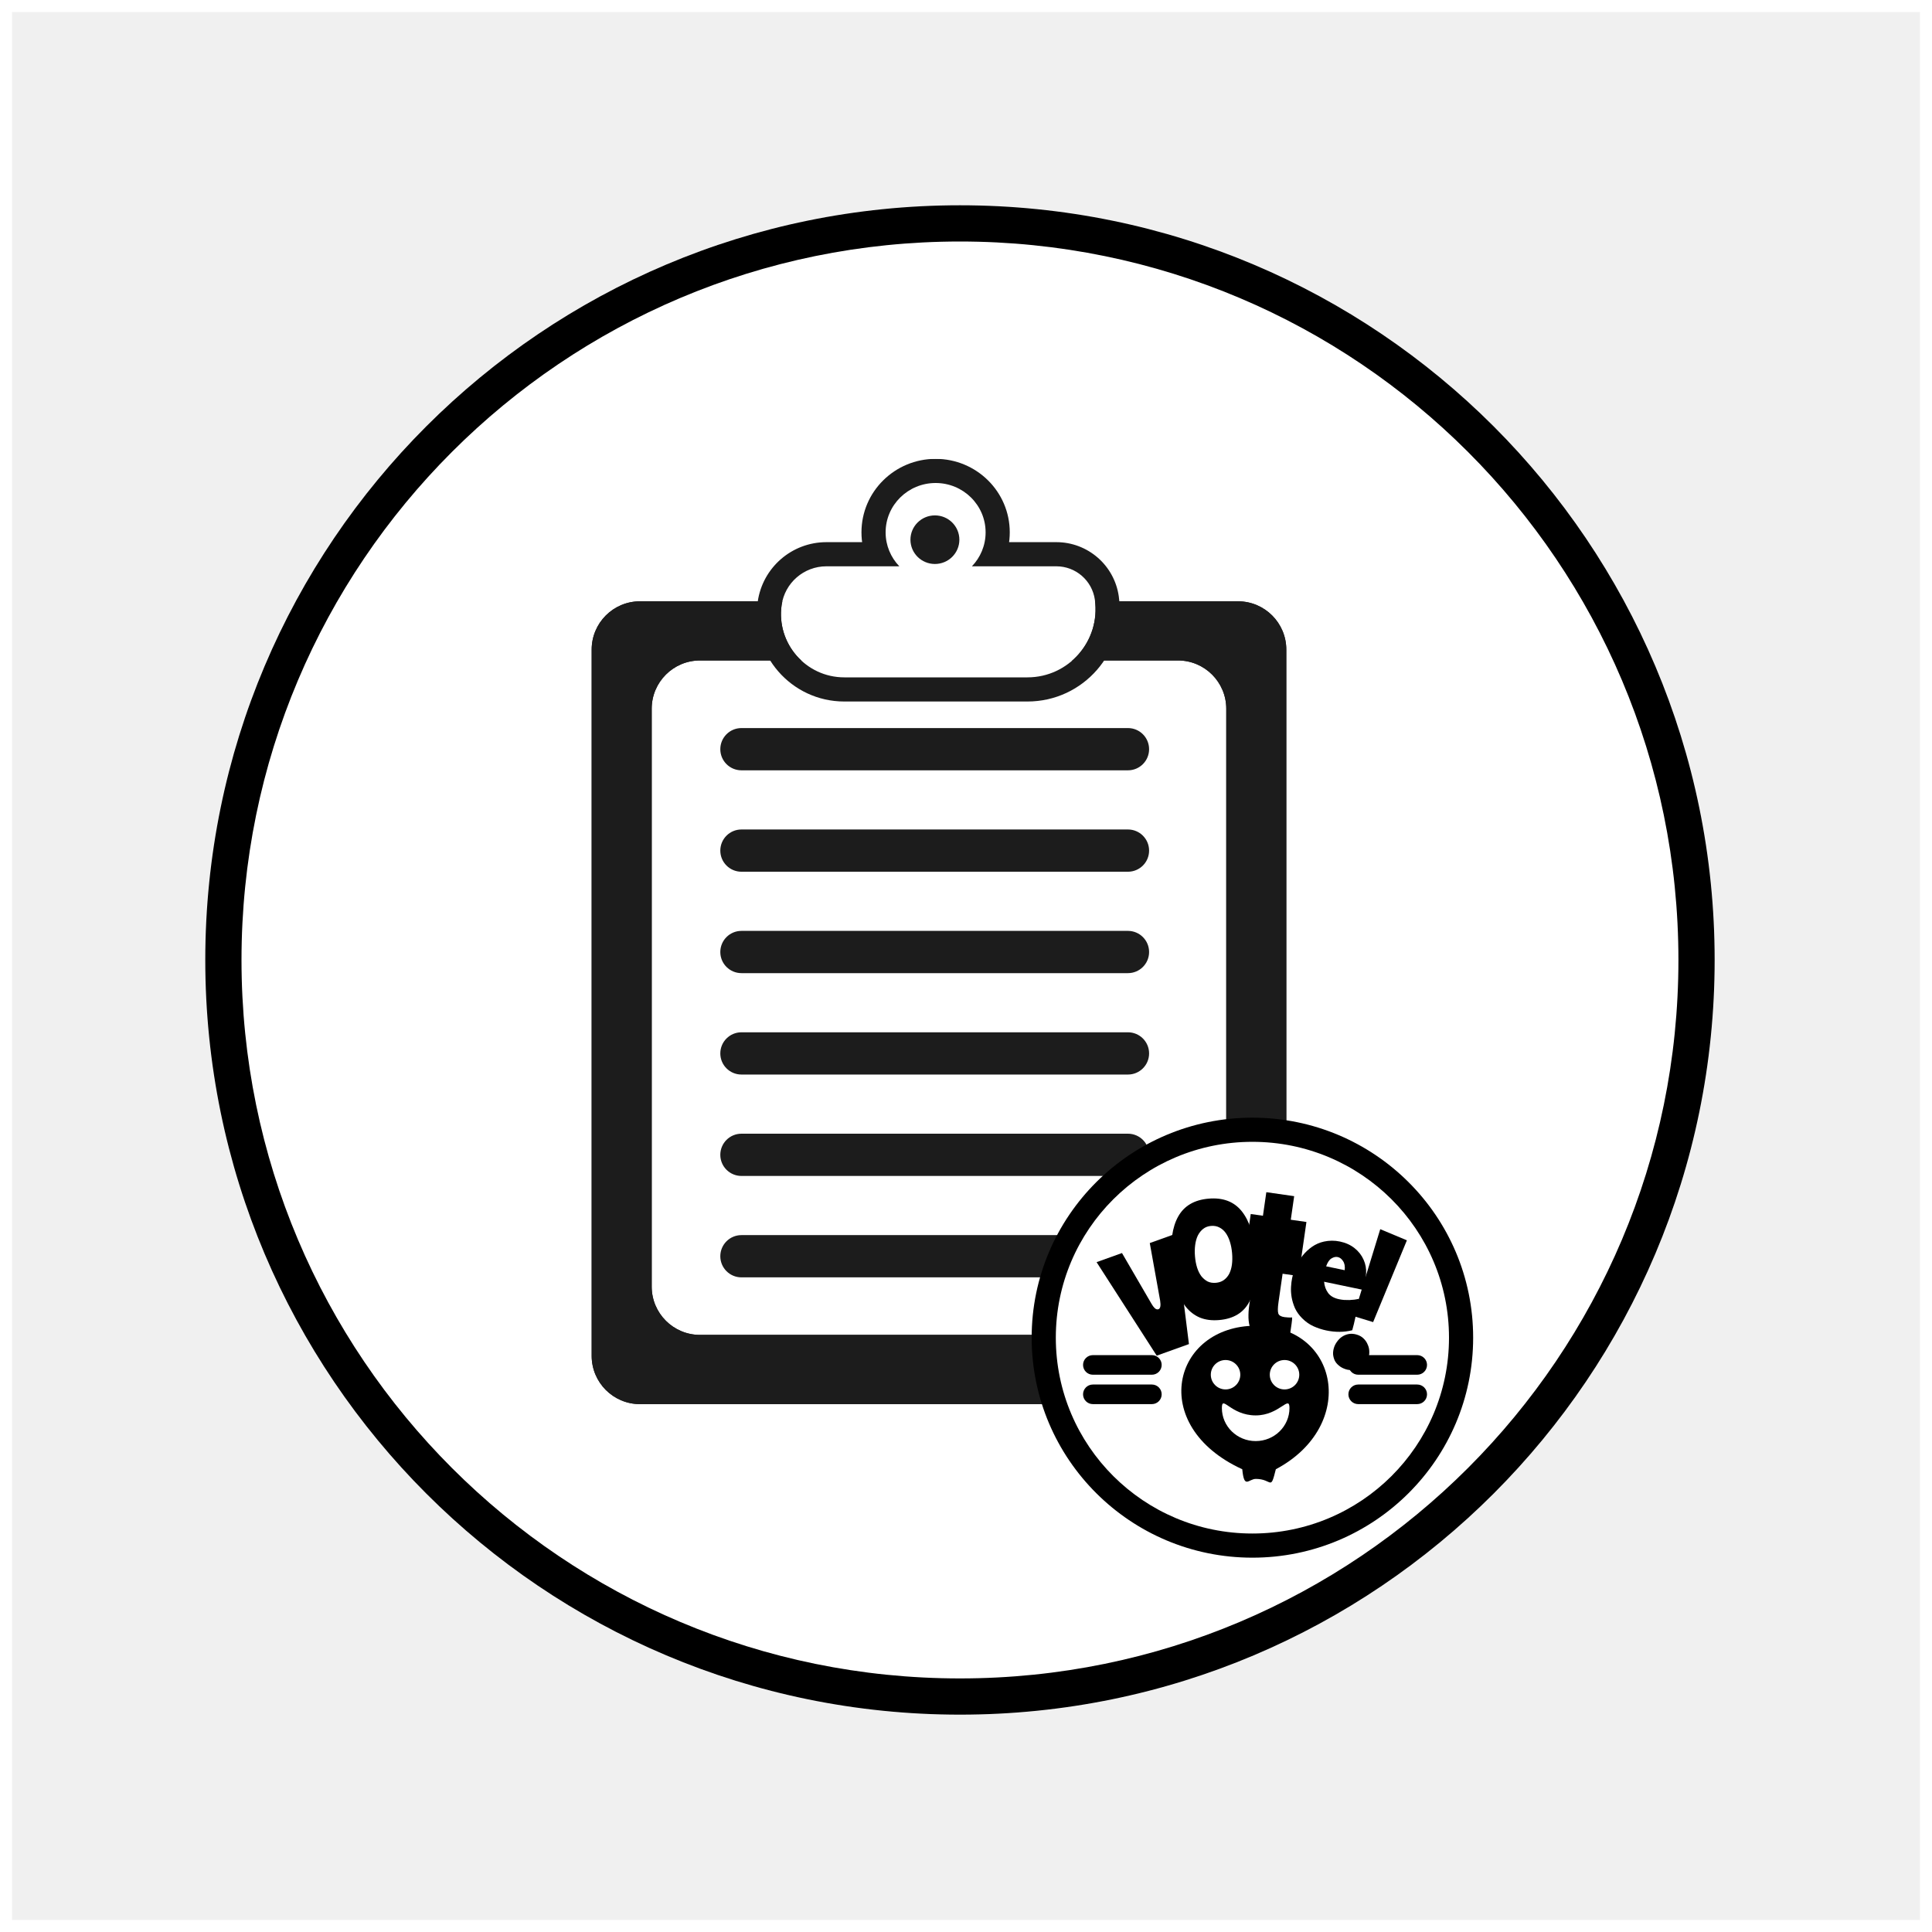
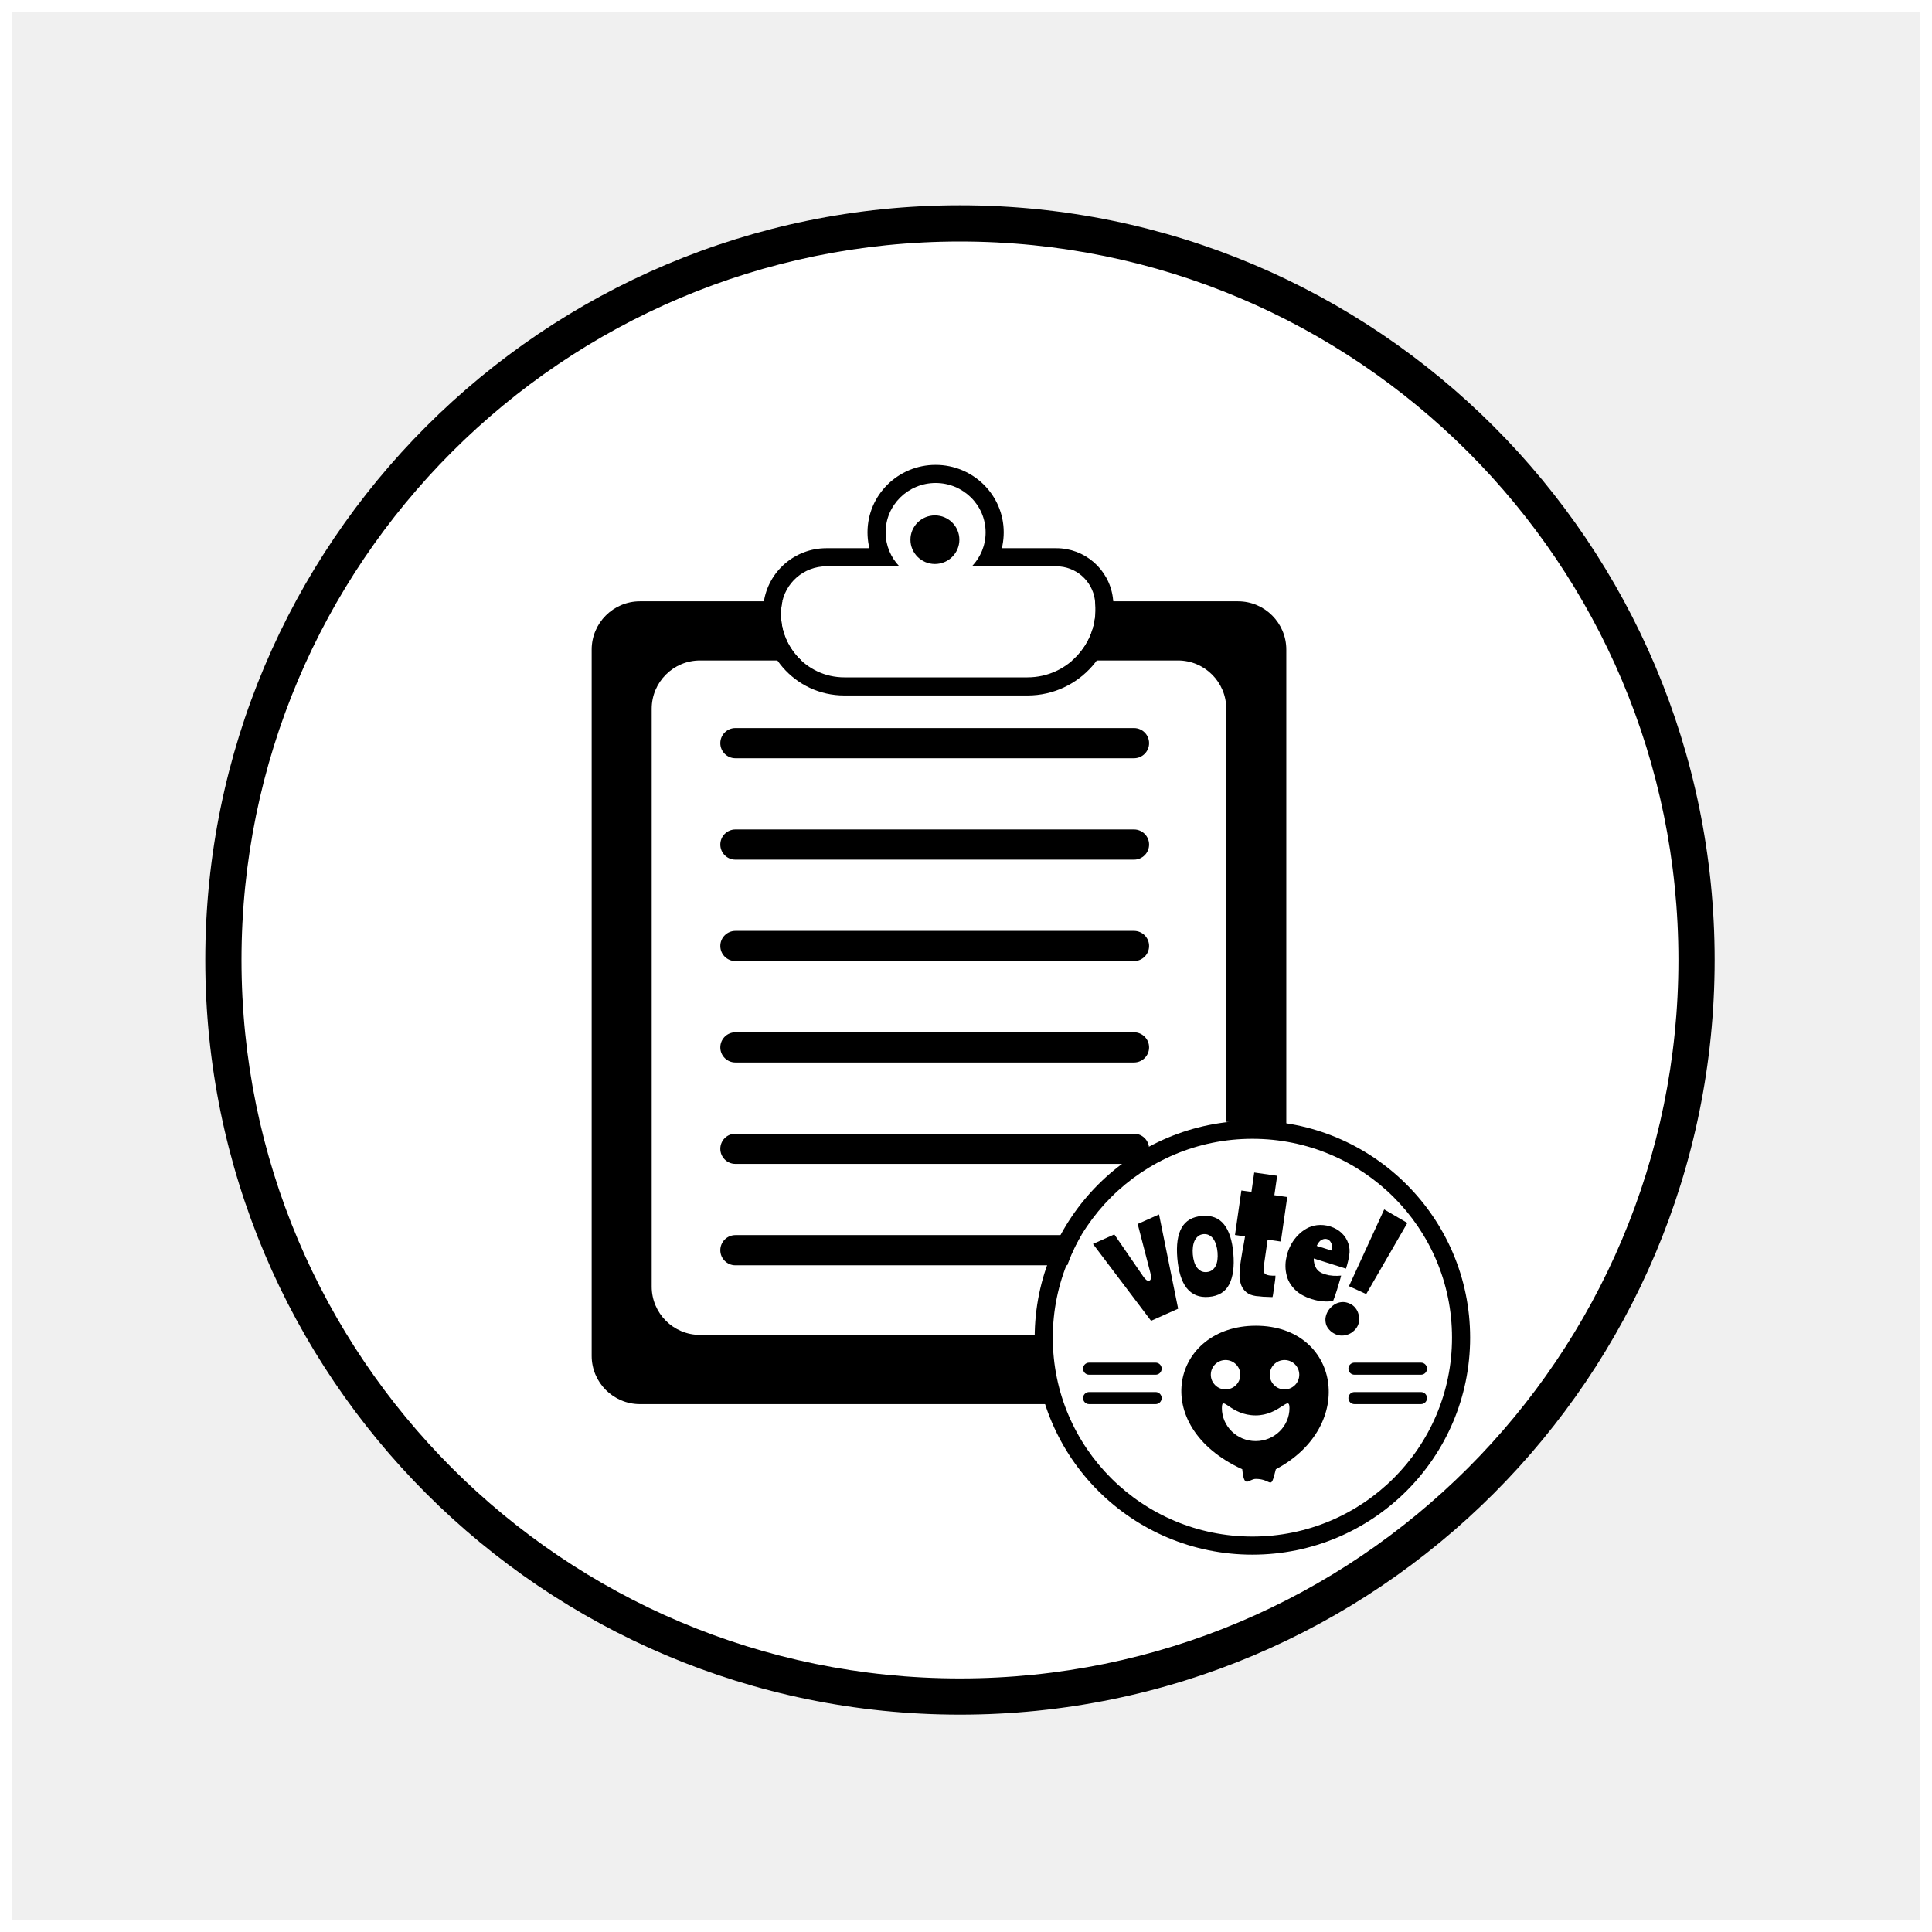
<svg xmlns="http://www.w3.org/2000/svg" xmlns:xlink="http://www.w3.org/1999/xlink" width="160" height="160" viewBox="0 0 160 160" version="1.1">
  <g id="Canvas" transform="translate(341 115)">
    <g id="organizing-icon-b">
      <g id="backing">
        <g id="Rectangle 4">
          <mask id="mask0_outline_ins">
            <use xlink:href="#path0_fill" fill="white" transform="translate(-341 -115)" />
          </mask>
          <g mask="url(#mask0_outline_ins)">
            <use xlink:href="#path1_stroke_2x" transform="translate(-341 -115)" fill="#FFFFFF" />
          </g>
        </g>
        <g id="Ellipse 6">
          <use xlink:href="#path2_fill" transform="translate(-324 -98)" fill="#FFFFFF" />
          <mask id="mask1_outline_ins">
            <use xlink:href="#path2_fill" fill="white" transform="translate(-324 -98)" />
          </mask>
          <g mask="url(#mask1_outline_ins)">
            <use xlink:href="#path3_stroke_2x" transform="translate(-324 -98)" />
          </g>
        </g>
      </g>
      <g id="clipboard">
        <g id="lines">
          <g id="Rectangle 5">
-             <use xlink:href="#path4_fill" transform="translate(-281.347 -54.7044)" fill="#1C1C1C" />
+             <use xlink:href="#path4_fill" transform="translate(-281.347 -54.7044)" />
          </g>
          <g id="Rectangle 5">
-             <use xlink:href="#path4_fill" transform="translate(-281.347 -46.3063)" fill="#1C1C1C" />
+             <use xlink:href="#path4_fill" transform="translate(-281.347 -46.3063)" />
          </g>
          <g id="Rectangle 5">
-             <use xlink:href="#path4_fill" transform="translate(-281.347 -37.9081)" fill="#1C1C1C" />
+             <use xlink:href="#path4_fill" transform="translate(-281.347 -37.9081)" />
          </g>
          <g id="Rectangle 5">
-             <use xlink:href="#path4_fill" transform="translate(-281.347 -29.5099)" fill="#1C1C1C" />
+             <use xlink:href="#path4_fill" transform="translate(-281.347 -29.5099)" />
          </g>
          <g id="Rectangle 5">
-             <use xlink:href="#path4_fill" transform="translate(-281.347 -21.1117)" fill="#1C1C1C" />
+             <use xlink:href="#path4_fill" transform="translate(-281.347 -21.1117)" />
          </g>
          <g id="Rectangle 5">
-             <use xlink:href="#path4_fill" transform="translate(-281.347 -12.7136)" fill="#1C1C1C" />
+             <use xlink:href="#path4_fill" transform="translate(-281.347 -12.7136)" />
          </g>
        </g>
        <g id="Subtract">
-           <use xlink:href="#path5_fill" transform="translate(-292 -65.2021)" fill="#1C1C1C" />
-           <mask id="mask2_outline_ins">
-             <use xlink:href="#path5_fill" fill="white" transform="translate(-292 -65.2021)" />
-           </mask>
-           <g mask="url(#mask2_outline_ins)">
-             <use xlink:href="#path6_stroke_2x" transform="translate(-292 -65.2021)" fill="#1C1C1C" />
-           </g>
+           <use xlink:href="#path5_fill" transform="translate(-292 -65.2021)" />
        </g>
        <g id="Ellipse 2">
-           <use xlink:href="#path7_fill" transform="translate(-253.67 -20.1885)" fill="#FFFFFF" />
+           <use xlink:href="#path6_fill" transform="translate(-253.67 -20.1885)" fill="#FFFFFF" />
        </g>
        <g id="clip">
          <g id="Union">
-             <use xlink:href="#path8_fill" transform="translate(-276.323 -75)" fill="#FFFFFF" />
-             <mask id="mask3_outline_out">
-               <rect id="mask3_outline_inv" fill="white" x="-3" y="-2" width="32" height="21" transform="translate(-276.323 -75)" />
-               <use xlink:href="#path8_fill" fill="black" transform="translate(-276.323 -75)" />
+             <use xlink:href="#path7_fill" transform="translate(-276.323 -75)" fill="#FFFFFF" />
+             <mask id="mask2_outline_out">
+               <rect id="mask2_outline_inv" fill="white" x="-2" y="-2" width="30" height="20" transform="translate(-276.323 -75)" />
+               <use xlink:href="#path7_fill" fill="black" transform="translate(-276.323 -75)" />
            </mask>
-             <g mask="url(#mask3_outline_out)">
-               <use xlink:href="#path9_stroke_2x" transform="translate(-276.323 -75)" fill="#1C1C1C" />
+             <g mask="url(#mask2_outline_out)">
+               <use xlink:href="#path8_stroke_2x" transform="translate(-276.323 -75)" />
            </g>
          </g>
          <g id="Ellipse">
-             <use xlink:href="#path10_fill" transform="translate(-265.601 -72.3173)" fill="#1C1C1C" />
+             <use xlink:href="#path9_fill" transform="translate(-265.601 -72.3173)" />
          </g>
        </g>
      </g>
      <g id="button">
        <g id="head">
          <g id="Ellipse 3">
-             <use xlink:href="#path11_fill" transform="translate(-243.167 -5.20883)" />
+             <use xlink:href="#path10_fill" transform="translate(-243.167 -5.20883)" />
          </g>
          <g id="Ellipse 5">
-             <use xlink:href="#path12_fill" transform="translate(-240.726 -2.36849)" fill="#FFFFFF" />
+             <use xlink:href="#path11_fill" transform="translate(-240.726 -2.36849)" fill="#FFFFFF" />
          </g>
          <g id="Ellipse 5">
-             <use xlink:href="#path13_fill" transform="translate(-235.842 -2.36849)" fill="#FFFFFF" />
+             <use xlink:href="#path11_fill" transform="translate(-235.842 -2.36849)" fill="#FFFFFF" />
          </g>
          <g id="Ellipse 4">
-             <use xlink:href="#path14_fill" transform="translate(-239.809 1.22427)" fill="#FFFFFF" />
+             <use xlink:href="#path12_fill" transform="translate(-239.809 1.22427)" fill="#FFFFFF" />
          </g>
        </g>
        <g id="Ellipse 2">
-           <use xlink:href="#path15_stroke" transform="translate(-254.562 -21.4393)" />
+           <use xlink:href="#path13_stroke" transform="translate(-254.562 -21.4393)" />
        </g>
        <g id="Group">
          <g id="Rectangle 5">
-             <use xlink:href="#path16_fill" transform="matrix(1 0 0 -1 -251.306 -1.1512)" />
+             <use xlink:href="#path14_fill" transform="matrix(1 0 0 -1 -251.306 -1.1512)" />
          </g>
          <g id="Rectangle 5">
-             <use xlink:href="#path16_fill" transform="matrix(1 0 0 -1 -251.306 1.28337)" />
+             <use xlink:href="#path14_fill" transform="matrix(1 0 0 -1 -251.306 1.28338)" />
          </g>
        </g>
        <g id="Group">
          <g id="Rectangle 5">
-             <use xlink:href="#path16_fill" transform="matrix(1 0 0 -1 -229.331 -1.1512)" />
+             <use xlink:href="#path14_fill" transform="matrix(1 0 0 -1 -229.331 -1.1512)" />
          </g>
          <g id="Rectangle 5">
-             <use xlink:href="#path16_fill" transform="matrix(1 0 0 -1 -229.331 1.28337)" />
+             <use xlink:href="#path14_fill" transform="matrix(1 0 0 -1 -229.331 1.28338)" />
          </g>
        </g>
        <g id="Group">
          <g id="e">
-             <use xlink:href="#path17_fill" transform="matrix(0.978911 0.204289 -0.205425 0.978673 -232.153 -18.4395)" />
+             <use xlink:href="#path15_fill" transform="matrix(0.953827 0.300356 -0.301463 0.953478 -232.33 -18)" />
          </g>
          <g id="v">
-             <use xlink:href="#path18_fill" transform="matrix(0.941217 -0.337802 0.339538 0.940592 -252.53 -17.1013)" />
+             <use xlink:href="#path16_fill" transform="matrix(0.913011 -0.407936 0.409619 0.912257 -253 -17.6767)" />
          </g>
          <g id="O">
-             <use xlink:href="#path19_fill" transform="matrix(0.996433 -0.0843822 0.0848686 0.996392 -244.795 -18.4554)" />
+             <use xlink:href="#path17_fill" transform="matrix(0.996433 -0.0843822 0.0848686 0.996392 -244 -15.4506)" />
          </g>
          <g id="t">
-             <use xlink:href="#path20_fill" transform="matrix(0.989923 0.141605 -0.14241 0.989808 -236.555 -22.2509)" />
+             <use xlink:href="#path18_fill" transform="matrix(0.989923 0.141605 -0.14241 0.989808 -237.457 -23)" />
          </g>
          <g id="!">
-             <use xlink:href="#path21_fill" transform="matrix(0.956441 0.291927 -0.293476 0.955966 -226.671 -16.5702)" />
+             <use xlink:href="#path19_fill" transform="matrix(0.90943 0.415856 -0.417329 0.908755 -225.902 -18)" />
          </g>
        </g>
      </g>
    </g>
  </g>
  <defs>
    <path id="path0_fill" d="M 0 0L 160 0L 160 160L 0 160L 0 0Z" />
    <path id="path1_stroke_2x" d="M 0 0L 0 -1L -1 -1L -1 0L 0 0ZM 160 0L 161 0L 161 -1L 160 -1L 160 0ZM 160 160L 160 161L 161 161L 161 160L 160 160ZM 0 160L -1 160L -1 161L 0 161L 0 160ZM 0 1L 160 1L 160 -1L 0 -1L 0 1ZM 159 0L 159 160L 161 160L 161 0L 159 0ZM 160 159L 0 159L 0 161L 160 161L 160 159ZM 1 160L 1 0L -1 0L -1 160L 1 160Z" />
    <path id="path2_fill" d="M 125 62.5C 125 97.018 97.018 125 62.5 125C 27.982 125 0 97.018 0 62.5C 0 27.982 27.982 0 62.5 0C 97.018 0 125 27.982 125 62.5Z" />
    <path id="path3_stroke_2x" d="M 122 62.5C 122 95.361 95.361 122 62.5 122L 62.5 128C 98.675 128 128 98.675 128 62.5L 122 62.5ZM 62.5 122C 29.639 122 3 95.361 3 62.5L -3 62.5C -3 98.675 26.325 128 62.5 128L 62.5 122ZM 3 62.5C 3 29.639 29.639 3 62.5 3L 62.5 -3C 26.325 -3 -3 26.325 -3 62.5L 3 62.5ZM 62.5 3C 95.361 3 122 29.639 122 62.5L 128 62.5C 128 26.325 98.675 -3 62.5 -3L 62.5 3Z" />
-     <path id="path4_fill" d="M 0 1.75C 0 0.783 0.783 0 1.75 0L 33.76 0C 34.726 0 35.51 0.783 35.51 1.75L 35.51 1.75C 35.51 2.716 34.726 3.499 33.76 3.499L 1.75 3.499C 0.783 3.499 0 2.716 0 1.75L 0 1.75Z" />
+     <path id="path4_fill" d="M 0 1.25C 0 0.56 0.56 0 1.25 0L 34.26 0C 34.95 0 35.51 0.56 35.51 1.25L 35.51 1.25C 35.51 1.94 34.95 2.5 34.26 2.5L 1.25 2.5C 0.56 2.5 0 1.94 0 1.25L 0 1.25Z" />
    <path id="path5_fill" fill-rule="evenodd" d="M 0 4C 0 1.791 1.791 0 4 0L 53.526 0C 55.735 0 57.526 1.791 57.526 4L 57.526 44.242C 55.982 43.602 54.308 43.208 52.554 43.109L 52.554 8.899C 52.554 6.69 50.763 4.899 48.554 4.899L 8.971 4.899C 6.762 4.899 4.971 6.69 4.971 8.899L 4.971 56.753C 4.971 58.962 6.762 60.753 8.971 60.753L 36.871 60.753C 37.281 62.855 38.141 64.8 39.349 66.486L 4 66.486C 1.791 66.486 0 64.695 0 62.486L 0 4Z" />
-     <path id="path6_stroke_2x" d="M 57.526 44.242L 55.993 47.937L 61.526 50.23L 61.526 44.242L 57.526 44.242ZM 52.554 43.109L 48.554 43.109L 48.554 46.89L 52.329 47.102L 52.554 43.109ZM 36.871 60.753L 40.797 59.987L 40.166 56.753L 36.871 56.753L 36.871 60.753ZM 39.349 66.486L 39.349 70.486L 47.136 70.486L 42.601 64.156L 39.349 66.486ZM 4 -4C -0.418 -4 -4 -0.418 -4 4L 4 4L 4 -4ZM 53.526 -4L 4 -4L 4 4L 53.526 4L 53.526 -4ZM 61.526 4C 61.526 -0.418 57.944 -4 53.526 -4L 53.526 4L 61.526 4ZM 61.526 44.242L 61.526 4L 53.526 4L 53.526 44.242L 61.526 44.242ZM 52.329 47.102C 53.735 47.166 54.754 47.409 55.993 47.937L 59.058 40.547C 57.211 39.795 54.882 39.249 52.779 39.115L 52.329 47.102ZM 56.554 43.109L 56.554 8.899L 48.554 8.899L 48.554 43.109L 56.554 43.109ZM 56.554 8.899C 56.554 4.481 52.972 0.899 48.554 0.899L 48.554 8.899L 56.554 8.899ZM 48.554 0.899L 8.971 0.899L 8.971 8.899L 48.554 8.899L 48.554 0.899ZM 8.971 0.899C 4.553 0.899 0.971 4.481 0.971 8.899L 8.971 8.899L 8.971 0.899ZM 0.971 8.899L 0.971 56.753L 8.971 56.753L 8.971 8.899L 0.971 8.899ZM 0.971 56.753C 0.971 61.171 4.553 64.753 8.971 64.753L 8.971 56.753L 0.971 56.753ZM 8.971 64.753L 36.871 64.753L 36.871 56.753L 8.971 56.753L 8.971 64.753ZM 42.601 64.156C 41.614 62.815 41.097 61.656 40.797 59.987L 32.945 61.519C 33.465 64.055 34.668 66.784 36.097 68.815L 42.601 64.156ZM 4 70.486L 39.349 70.486L 39.349 62.486L 4 62.486L 4 70.486ZM -4 62.486C -4 66.904 -0.418 70.486 4 70.486L 4 62.486L -4 62.486ZM -4 4L -4 62.486L 4 62.486L 4 4L -4 4Z" />
-     <path id="path7_fill" d="M 20.823 13.647C 20.823 21.848 20.629 22.745 12.301 22.745C 1.957 22.283 -0.892 25.529 0.228 14.85C 0.228 6.649 6.979 0 15.307 0C 23.635 0 20.823 5.446 20.823 13.647Z" />
-     <path id="path8_fill" fill-rule="evenodd" d="M 15.813 6.899C 16.516 6.166 16.947 5.177 16.947 4.088C 16.947 1.83 15.093 0 12.806 0C 10.52 0 8.666 1.83 8.666 4.088C 8.666 5.177 9.097 6.166 9.8 6.899L 3.761 6.899C 1.894 6.899 0.312 8.273 0.052 10.122C -0.392 13.278 2.058 16.096 5.245 16.096L 20.412 16.096C 23.839 16.096 26.473 13.065 25.996 9.672C 25.772 8.081 24.411 6.899 22.805 6.899L 15.813 6.899Z" />
-     <path id="path9_stroke_2x" d="M 15.813 6.899L 14.37 5.514L 11.123 8.899L 15.813 8.899L 15.813 6.899ZM 9.8 6.899L 9.8 8.899L 14.489 8.899L 11.243 5.514L 9.8 6.899ZM 0.052 10.122L 2.033 10.401L 2.033 10.401L 0.052 10.122ZM 25.996 9.672L 24.015 9.951L 24.015 9.951L 25.996 9.672ZM 14.947 4.088C 14.947 4.637 14.732 5.136 14.37 5.514L 17.256 8.283C 18.299 7.195 18.947 5.716 18.947 4.088L 14.947 4.088ZM 12.806 2C 14.012 2 14.947 2.959 14.947 4.088L 18.947 4.088C 18.947 0.702 16.174 -2 12.806 -2L 12.806 2ZM 10.666 4.088C 10.666 2.959 11.6 2 12.806 2L 12.806 -2C 9.439 -2 6.666 0.702 6.666 4.088L 10.666 4.088ZM 11.243 5.514C 10.881 5.136 10.666 4.637 10.666 4.088L 6.666 4.088C 6.666 5.716 7.313 7.195 8.356 8.283L 11.243 5.514ZM 3.761 8.899L 9.8 8.899L 9.8 4.899L 3.761 4.899L 3.761 8.899ZM 2.033 10.401C 2.154 9.539 2.891 8.899 3.761 8.899L 3.761 4.899C 0.897 4.899 -1.529 7.008 -1.928 9.844L 2.033 10.401ZM 5.245 14.097C 3.274 14.097 1.758 12.353 2.033 10.401L -1.928 9.844C -2.542 14.203 0.843 18.096 5.245 18.096L 5.245 14.097ZM 20.412 14.097L 5.245 14.097L 5.245 18.096L 20.412 18.096L 20.412 14.097ZM 24.015 9.951C 24.323 12.14 22.623 14.097 20.412 14.097L 20.412 18.096C 25.054 18.096 28.623 13.99 27.977 9.393L 24.015 9.951ZM 22.805 8.899C 23.414 8.899 23.931 9.347 24.015 9.951L 27.977 9.393C 27.614 6.816 25.408 4.899 22.805 4.899L 22.805 8.899ZM 15.813 8.899L 22.805 8.899L 22.805 4.899L 15.813 4.899L 15.813 8.899Z" />
-     <path id="path10_fill" d="M 4.052 2.012C 4.052 3.123 3.145 4.024 2.026 4.024C 0.907 4.024 0 3.123 0 2.012C 0 0.901 0.907 0 2.026 0C 3.145 0 4.052 0.901 4.052 2.012Z" />
-     <path id="path11_fill" d="M 7.827 11.885C 7.361 13.742 7.54 12.685 6.173 12.685C 5.565 12.685 5.206 13.566 5.046 11.885C -2.833 8.274 -0.733 0 6.173 0C 13.079 0 14.624 8.274 7.827 11.885Z" />
-     <path id="path12_fill" d="M 2.442 1.217C 2.442 1.89 1.895 2.435 1.221 2.435C 0.547 2.435 0 1.89 0 1.217C 0 0.545 0.547 0 1.221 0C 1.895 0 2.442 0.545 2.442 1.217Z" />
-     <path id="path13_fill" d="M 2.442 1.217C 2.442 1.89 1.895 2.435 1.221 2.435C 0.547 2.435 0 1.89 0 1.217C 0 0.545 0.547 0 1.221 0C 1.895 0 2.442 0.545 2.442 1.217Z" />
-     <path id="path14_fill" d="M 5.598 0.385C 5.598 1.895 4.345 3.12 2.799 3.12C 1.253 3.12 0 1.895 0 0.385C 0 -0.752 0.711 0.993 2.799 0.993C 4.78 0.993 5.598 -0.752 5.598 0.385Z" />
-     <path id="path15_stroke" d="M 33.562 17.22C 33.562 26.174 26.276 33.439 17.281 33.439L 17.281 35.439C 27.374 35.439 35.562 27.285 35.562 17.22L 33.562 17.22ZM 17.281 33.439C 8.286 33.439 1 26.174 1 17.22L -1 17.22C -1 27.285 7.188 35.439 17.281 35.439L 17.281 33.439ZM 1 17.22C 1 8.265 8.286 1 17.281 1L 17.281 -1C 7.188 -1 -1 7.154 -1 17.22L 1 17.22ZM 17.281 1C 26.276 1 33.562 8.265 33.562 17.22L 35.562 17.22C 35.562 7.154 27.374 -1 17.281 -1L 17.281 1Z" />
-     <path id="path16_fill" d="M 0 0.812C 0 0.363 0.363 0 0.812 0L 5.699 0C 6.148 0 6.511 0.363 6.511 0.812L 6.511 0.812C 6.511 1.26 6.148 1.623 5.699 1.623L 0.812 1.623C 0.363 1.623 0 1.26 0 0.812L 0 0.812Z" />
-     <path id="path17_fill" d="M 2.76 9.22C 2.864 9.564 3.036 9.844 3.276 10.06C 3.516 10.276 3.848 10.384 4.272 10.384C 4.4 10.384 4.536 10.376 4.68 10.36C 4.832 10.336 4.98 10.308 5.124 10.276C 5.268 10.236 5.404 10.196 5.532 10.156C 5.66 10.108 5.772 10.064 5.868 10.024C 5.884 10.256 5.892 10.504 5.892 10.768C 5.9 11.024 5.904 11.28 5.904 11.536C 5.904 11.96 5.892 12.34 5.868 12.676C 5.244 12.98 4.544 13.132 3.768 13.132C 3.408 13.132 3.044 13.092 2.676 13.012C 2.308 12.932 1.952 12.78 1.608 12.556C 1.304 12.356 1.052 12.124 0.852 11.86C 0.66 11.588 0.508 11.312 0.396 11.032C 0.284 10.744 0.208 10.464 0.168 10.192C 0.128 9.92 0.108 9.676 0.108 9.46C 0.108 9.14 0.144 8.808 0.216 8.464C 0.296 8.112 0.416 7.78 0.576 7.468C 0.736 7.148 0.94 6.856 1.188 6.592C 1.436 6.328 1.728 6.12 2.064 5.968C 2.472 5.784 2.904 5.692 3.36 5.692C 3.84 5.692 4.272 5.788 4.656 5.98C 5.04 6.172 5.352 6.436 5.592 6.772C 5.824 7.092 5.968 7.448 6.024 7.84C 6.088 8.232 6.12 8.692 6.12 9.22L 2.76 9.22ZM 3.444 6.988C 3.276 6.988 3.116 7.06 2.964 7.204C 2.812 7.34 2.712 7.584 2.664 7.936L 4.236 7.936C 4.204 7.616 4.108 7.38 3.948 7.228C 3.796 7.068 3.628 6.988 3.444 6.988Z" />
-     <path id="path18_fill" d="M 6.87 7.03L 4.845 16L 2.01 16L -0.045 7.03L 2.19 7.03L 3.06 11.8C 3.09 11.98 3.135 12.13 3.195 12.25C 3.265 12.37 3.35 12.43 3.45 12.43C 3.62 12.43 3.745 12.22 3.825 11.8L 4.635 7.03L 6.87 7.03Z" />
-     <path id="path19_fill" d="M 3.648 3.04C 4.84 3.04 5.72 3.464 6.288 4.312C 6.856 5.16 7.14 6.392 7.14 8.008C 7.14 9.648 6.86 10.912 6.3 11.8C 5.748 12.688 4.864 13.132 3.648 13.132C 3.048 13.132 2.528 13.02 2.088 12.796C 1.648 12.564 1.284 12.232 0.996 11.8C 0.708 11.36 0.496 10.824 0.36 10.192C 0.224 9.552 0.156 8.824 0.156 8.008C 0.156 6.368 0.44 5.132 1.008 4.3C 1.576 3.46 2.456 3.04 3.648 3.04ZM 3.648 10.036C 3.904 10.036 4.128 9.98 4.32 9.868C 4.52 9.748 4.684 9.588 4.812 9.388C 4.94 9.18 5.036 8.936 5.1 8.656C 5.164 8.368 5.196 8.052 5.196 7.708C 5.196 7.364 5.164 7.048 5.1 6.76C 5.036 6.464 4.94 6.208 4.812 5.992C 4.684 5.776 4.52 5.608 4.32 5.488C 4.128 5.368 3.904 5.308 3.648 5.308C 3.392 5.308 3.168 5.372 2.976 5.5C 2.792 5.62 2.632 5.788 2.496 6.004C 2.368 6.22 2.272 6.476 2.208 6.772C 2.144 7.06 2.112 7.372 2.112 7.708C 2.112 8.052 2.144 8.368 2.208 8.656C 2.272 8.936 2.368 9.18 2.496 9.388C 2.632 9.588 2.792 9.748 2.976 9.868C 3.168 9.98 3.392 10.036 3.648 10.036Z" />
-     <path id="path20_fill" d="M 1.275 5.862L 3.604 5.862L 3.604 7.834L 4.913 7.834L 4.913 12.356L 3.57 12.356L 3.57 14.736C 3.57 15.201 3.61 15.512 3.689 15.671C 3.768 15.818 3.95 15.892 4.233 15.892C 4.312 15.892 4.42 15.886 4.556 15.875C 4.692 15.864 4.794 15.847 4.862 15.824C 4.885 15.903 4.896 16.068 4.896 16.317C 4.896 16.555 4.896 16.799 4.896 17.048C 4.896 17.263 4.896 17.462 4.896 17.643C 4.896 17.813 4.89 17.932 4.879 18C 4.743 18.023 4.59 18.04 4.42 18.051C 4.261 18.074 4.103 18.091 3.944 18.102C 3.797 18.113 3.655 18.119 3.519 18.119C 3.394 18.13 3.292 18.136 3.213 18.136C 2.805 18.136 2.471 18.057 2.21 17.898C 1.949 17.739 1.745 17.53 1.598 17.269C 1.451 16.997 1.349 16.697 1.292 16.368C 1.235 16.028 1.207 15.682 1.207 15.331C 1.207 15.195 1.207 14.997 1.207 14.736C 1.218 14.464 1.224 14.181 1.224 13.886C 1.235 13.591 1.247 13.308 1.258 13.036C 1.269 12.753 1.275 12.526 1.275 12.356L 0.255 12.356L 0.255 7.834L 1.275 7.834L 1.275 5.862Z" />
-     <path id="path21_fill" d="M 3.346 3.464L 2.66 10.758L 0.966 10.758L 0.966 3.226L 3.346 3.464ZM 1.68 12.144C 1.913 12.144 2.119 12.191 2.296 12.284C 2.483 12.377 2.637 12.499 2.758 12.648C 2.889 12.788 2.987 12.947 3.052 13.124C 3.117 13.292 3.15 13.455 3.15 13.614C 3.15 13.819 3.108 14.015 3.024 14.202C 2.949 14.389 2.842 14.552 2.702 14.692C 2.571 14.832 2.413 14.944 2.226 15.028C 2.049 15.112 1.862 15.154 1.666 15.154C 1.414 15.154 1.195 15.112 1.008 15.028C 0.821 14.953 0.667 14.851 0.546 14.72C 0.425 14.58 0.331 14.426 0.266 14.258C 0.21 14.09 0.182 13.917 0.182 13.74C 0.182 13.553 0.215 13.367 0.28 13.18C 0.345 12.984 0.439 12.811 0.56 12.662C 0.691 12.503 0.849 12.377 1.036 12.284C 1.223 12.191 1.437 12.144 1.68 12.144Z" />
+     <path id="path6_fill" d="M 20.823 13.647C 20.823 21.848 20.629 22.745 12.301 22.745C 1.957 22.283 -0.892 25.529 0.228 14.85C 0.228 6.649 6.979 0 15.307 0C 23.635 0 20.823 5.446 20.823 13.647Z" />
+     <path id="path7_fill" fill-rule="evenodd" d="M 15.813 6.899C 16.516 6.166 16.947 5.177 16.947 4.088C 16.947 1.83 15.093 0 12.806 0C 10.52 0 8.666 1.83 8.666 4.088C 8.666 5.177 9.097 6.166 9.8 6.899L 3.761 6.899C 1.894 6.899 0.312 8.273 0.052 10.122C -0.392 13.278 2.058 16.096 5.245 16.096L 20.412 16.096C 23.839 16.096 26.473 13.065 25.996 9.672C 25.772 8.081 24.411 6.899 22.805 6.899L 15.813 6.899Z" />
+     <path id="path8_stroke_2x" d="M 15.813 6.899L 14.73 5.86L 12.296 8.399L 15.813 8.399L 15.813 6.899ZM 9.8 6.899L 9.8 8.399L 13.317 8.399L 10.882 5.86L 9.8 6.899ZM 0.052 10.122L 1.537 10.331L 1.537 10.331L 0.052 10.122ZM 25.996 9.672L 27.481 9.463L 27.481 9.463L 25.996 9.672ZM 15.447 4.088C 15.447 4.772 15.178 5.394 14.73 5.86L 16.895 7.937C 17.854 6.938 18.447 5.581 18.447 4.088L 15.447 4.088ZM 12.806 1.5C 14.283 1.5 15.447 2.677 15.447 4.088L 18.447 4.088C 18.447 0.984 15.903 -1.5 12.806 -1.5L 12.806 1.5ZM 10.166 4.088C 10.166 2.677 11.33 1.5 12.806 1.5L 12.806 -1.5C 9.709 -1.5 7.166 0.984 7.166 4.088L 10.166 4.088ZM 10.882 5.86C 10.435 5.394 10.166 4.772 10.166 4.088L 7.166 4.088C 7.166 5.581 7.759 6.938 8.717 7.937L 10.882 5.86ZM 3.761 8.399L 9.8 8.399L 9.8 5.399L 3.761 5.399L 3.761 8.399ZM 1.537 10.331C 1.693 9.223 2.642 8.399 3.761 8.399L 3.761 5.399C 1.146 5.399 -1.069 7.324 -1.433 9.913L 1.537 10.331ZM 5.245 14.597C 2.97 14.597 1.221 12.584 1.537 10.331L -1.433 9.913C -2.004 13.972 1.147 17.596 5.245 17.596L 5.245 14.597ZM 20.412 14.597L 5.245 14.597L 5.245 17.596L 20.412 17.596L 20.412 14.597ZM 24.511 9.881C 24.861 12.372 22.927 14.597 20.412 14.597L 20.412 17.596C 24.75 17.596 28.086 13.759 27.481 9.463L 24.511 9.881ZM 22.805 8.399C 23.664 8.399 24.391 9.031 24.511 9.881L 27.481 9.463C 27.154 7.132 25.159 5.399 22.805 5.399L 22.805 8.399ZM 15.813 8.399L 22.805 8.399L 22.805 5.399L 15.813 5.399L 15.813 8.399Z" />
+     <path id="path9_fill" d="M 4.052 2.012C 4.052 3.123 3.145 4.024 2.026 4.024C 0.907 4.024 0 3.123 0 2.012C 0 0.901 0.907 0 2.026 0C 3.145 0 4.052 0.901 4.052 2.012Z" />
+     <path id="path10_fill" d="M 7.827 11.885C 7.361 13.742 7.54 12.685 6.173 12.685C 5.565 12.685 5.206 13.566 5.046 11.885C -2.833 8.274 -0.733 0 6.173 0C 13.079 0 14.624 8.274 7.827 11.885Z" />
+     <path id="path11_fill" d="M 2.442 1.217C 2.442 1.89 1.895 2.435 1.221 2.435C 0.547 2.435 0 1.89 0 1.217C 0 0.545 0.547 0 1.221 0C 1.895 0 2.442 0.545 2.442 1.217Z" />
+     <path id="path12_fill" d="M 5.598 0.385C 5.598 1.895 4.345 3.12 2.799 3.12C 1.253 3.12 0 1.895 0 0.385C 0 -0.752 0.711 0.993 2.799 0.993C 4.78 0.993 5.598 -0.752 5.598 0.385Z" />
+     <path id="path13_stroke" d="M 33.812 17.22C 33.812 26.313 26.413 33.689 17.281 33.689L 17.281 35.189C 27.236 35.189 35.312 27.146 35.312 17.22L 33.812 17.22ZM 17.281 33.689C 8.149 33.689 0.75 26.313 0.75 17.22L -0.75 17.22C -0.75 27.146 7.325 35.189 17.281 35.189L 17.281 33.689ZM 0.75 17.22C 0.75 8.126 8.149 0.75 17.281 0.75L 17.281 -0.75C 7.325 -0.75 -0.75 7.293 -0.75 17.22L 0.75 17.22ZM 17.281 0.75C 26.413 0.75 33.812 8.126 33.812 17.22L 35.312 17.22C 35.312 7.293 27.236 -0.75 17.281 -0.75L 17.281 0.75Z" />
+     <path id="path14_fill" d="M 0 0.5C 0 0.224 0.224 0 0.5 0L 6.011 0C 6.287 0 6.511 0.224 6.511 0.5L 6.511 0.5C 6.511 0.776 6.287 1 6.011 1L 0.5 1C 0.224 1 0 0.776 0 0.5L 0 0.5Z" />
+     <path id="path15_fill" d="M 2.3 6.85C 2.387 7.137 2.53 7.37 2.73 7.55C 2.93 7.73 3.207 7.82 3.56 7.82C 3.667 7.82 3.78 7.813 3.9 7.8C 4.027 7.78 4.15 7.757 4.27 7.73C 4.39 7.697 4.503 7.663 4.61 7.63C 4.717 7.59 4.81 7.553 4.89 7.52C 4.903 7.713 4.91 7.92 4.91 8.14C 4.917 8.353 4.92 8.567 4.92 8.78C 4.92 9.133 4.91 9.45 4.89 9.73C 4.37 9.983 3.787 10.11 3.14 10.11C 2.84 10.11 2.537 10.077 2.23 10.01C 1.923 9.943 1.627 9.817 1.34 9.63C 1.087 9.463 0.877 9.27 0.71 9.05C 0.55 8.823 0.423 8.593 0.33 8.36C 0.237 8.12 0.173 7.887 0.14 7.66C 0.107 7.433 0.09 7.23 0.09 7.05C 0.09 6.783 0.12 6.507 0.18 6.22C 0.247 5.927 0.347 5.65 0.48 5.39C 0.613 5.123 0.783 4.88 0.99 4.66C 1.197 4.44 1.44 4.267 1.72 4.14C 2.06 3.987 2.42 3.91 2.8 3.91C 3.2 3.91 3.56 3.99 3.88 4.15C 4.2 4.31 4.46 4.53 4.66 4.81C 4.853 5.077 4.973 5.373 5.02 5.7C 5.073 6.027 5.1 6.41 5.1 6.85L 2.3 6.85ZM 2.87 4.99C 2.73 4.99 2.597 5.05 2.47 5.17C 2.343 5.283 2.26 5.487 2.22 5.78L 3.53 5.78C 3.503 5.513 3.423 5.317 3.29 5.19C 3.163 5.057 3.023 4.99 2.87 4.99Z" />
+     <path id="path16_fill" d="M 5.954 6.226L 4.199 14L 1.742 14L -0.039 6.226L 1.898 6.226L 2.652 10.36C 2.678 10.516 2.717 10.646 2.769 10.75C 2.83 10.854 2.903 10.906 2.99 10.906C 3.137 10.906 3.246 10.724 3.315 10.36L 4.017 6.226L 5.954 6.226Z" />
+     <path id="path17_fill" d="M 2.432 1.36C 3.227 1.36 3.813 1.643 4.192 2.208C 4.571 2.773 4.76 3.595 4.76 4.672C 4.76 5.765 4.573 6.608 4.2 7.2C 3.832 7.792 3.243 8.088 2.432 8.088C 2.032 8.088 1.685 8.013 1.392 7.864C 1.099 7.709 0.856 7.488 0.664 7.2C 0.472 6.907 0.331 6.549 0.24 6.128C 0.149 5.701 0.104 5.216 0.104 4.672C 0.104 3.579 0.293 2.755 0.672 2.2C 1.051 1.64 1.637 1.36 2.432 1.36ZM 2.432 6.024C 2.603 6.024 2.752 5.987 2.88 5.912C 3.013 5.832 3.123 5.725 3.208 5.592C 3.293 5.453 3.357 5.291 3.4 5.104C 3.443 4.912 3.464 4.701 3.464 4.472C 3.464 4.243 3.443 4.032 3.4 3.84C 3.357 3.643 3.293 3.472 3.208 3.328C 3.123 3.184 3.013 3.072 2.88 2.992C 2.752 2.912 2.603 2.872 2.432 2.872C 2.261 2.872 2.112 2.915 1.984 3C 1.861 3.08 1.755 3.192 1.664 3.336C 1.579 3.48 1.515 3.651 1.472 3.848C 1.429 4.04 1.408 4.248 1.408 4.472C 1.408 4.701 1.429 4.912 1.472 5.104C 1.515 5.291 1.579 5.453 1.664 5.592C 1.755 5.725 1.861 5.832 1.984 5.912C 2.112 5.987 2.261 6.024 2.432 6.024Z" />
+     <path id="path18_fill" d="M 1.05 5.004L 2.968 5.004L 2.968 6.628L 4.046 6.628L 4.046 10.352L 2.94 10.352L 2.94 12.312C 2.94 12.695 2.973 12.951 3.038 13.082C 3.103 13.203 3.253 13.264 3.486 13.264C 3.551 13.264 3.64 13.259 3.752 13.25C 3.864 13.241 3.948 13.227 4.004 13.208C 4.023 13.273 4.032 13.409 4.032 13.614C 4.032 13.81 4.032 14.011 4.032 14.216C 4.032 14.393 4.032 14.557 4.032 14.706C 4.032 14.846 4.027 14.944 4.018 15C 3.906 15.019 3.78 15.033 3.64 15.042C 3.509 15.061 3.379 15.075 3.248 15.084C 3.127 15.093 3.01 15.098 2.898 15.098C 2.795 15.107 2.711 15.112 2.646 15.112C 2.31 15.112 2.035 15.047 1.82 14.916C 1.605 14.785 1.437 14.613 1.316 14.398C 1.195 14.174 1.111 13.927 1.064 13.656C 1.017 13.376 0.994 13.091 0.994 12.802C 0.994 12.69 0.994 12.527 0.994 12.312C 1.003 12.088 1.008 11.855 1.008 11.612C 1.017 11.369 1.027 11.136 1.036 10.912C 1.045 10.679 1.05 10.492 1.05 10.352L 0.21 10.352L 0.21 6.628L 1.05 6.628L 1.05 5.004Z" />
+     <path id="path19_fill" d="M 3.107 3.288L 2.47 10.061L 0.897 10.061L 0.897 3.067L 3.107 3.288ZM 1.56 11.348C 1.777 11.348 1.967 11.391 2.132 11.478C 2.305 11.565 2.448 11.677 2.561 11.816C 2.682 11.946 2.773 12.093 2.834 12.258C 2.895 12.414 2.925 12.566 2.925 12.713C 2.925 12.904 2.886 13.086 2.808 13.259C 2.739 13.432 2.639 13.584 2.509 13.714C 2.388 13.844 2.24 13.948 2.067 14.026C 1.902 14.104 1.729 14.143 1.547 14.143C 1.313 14.143 1.109 14.104 0.936 14.026C 0.763 13.957 0.62 13.861 0.507 13.74C 0.394 13.61 0.308 13.467 0.247 13.311C 0.195 13.155 0.169 12.995 0.169 12.83C 0.169 12.657 0.199 12.483 0.26 12.31C 0.321 12.128 0.407 11.968 0.52 11.829C 0.641 11.682 0.789 11.565 0.962 11.478C 1.135 11.391 1.335 11.348 1.56 11.348Z" />
  </defs>
</svg>
